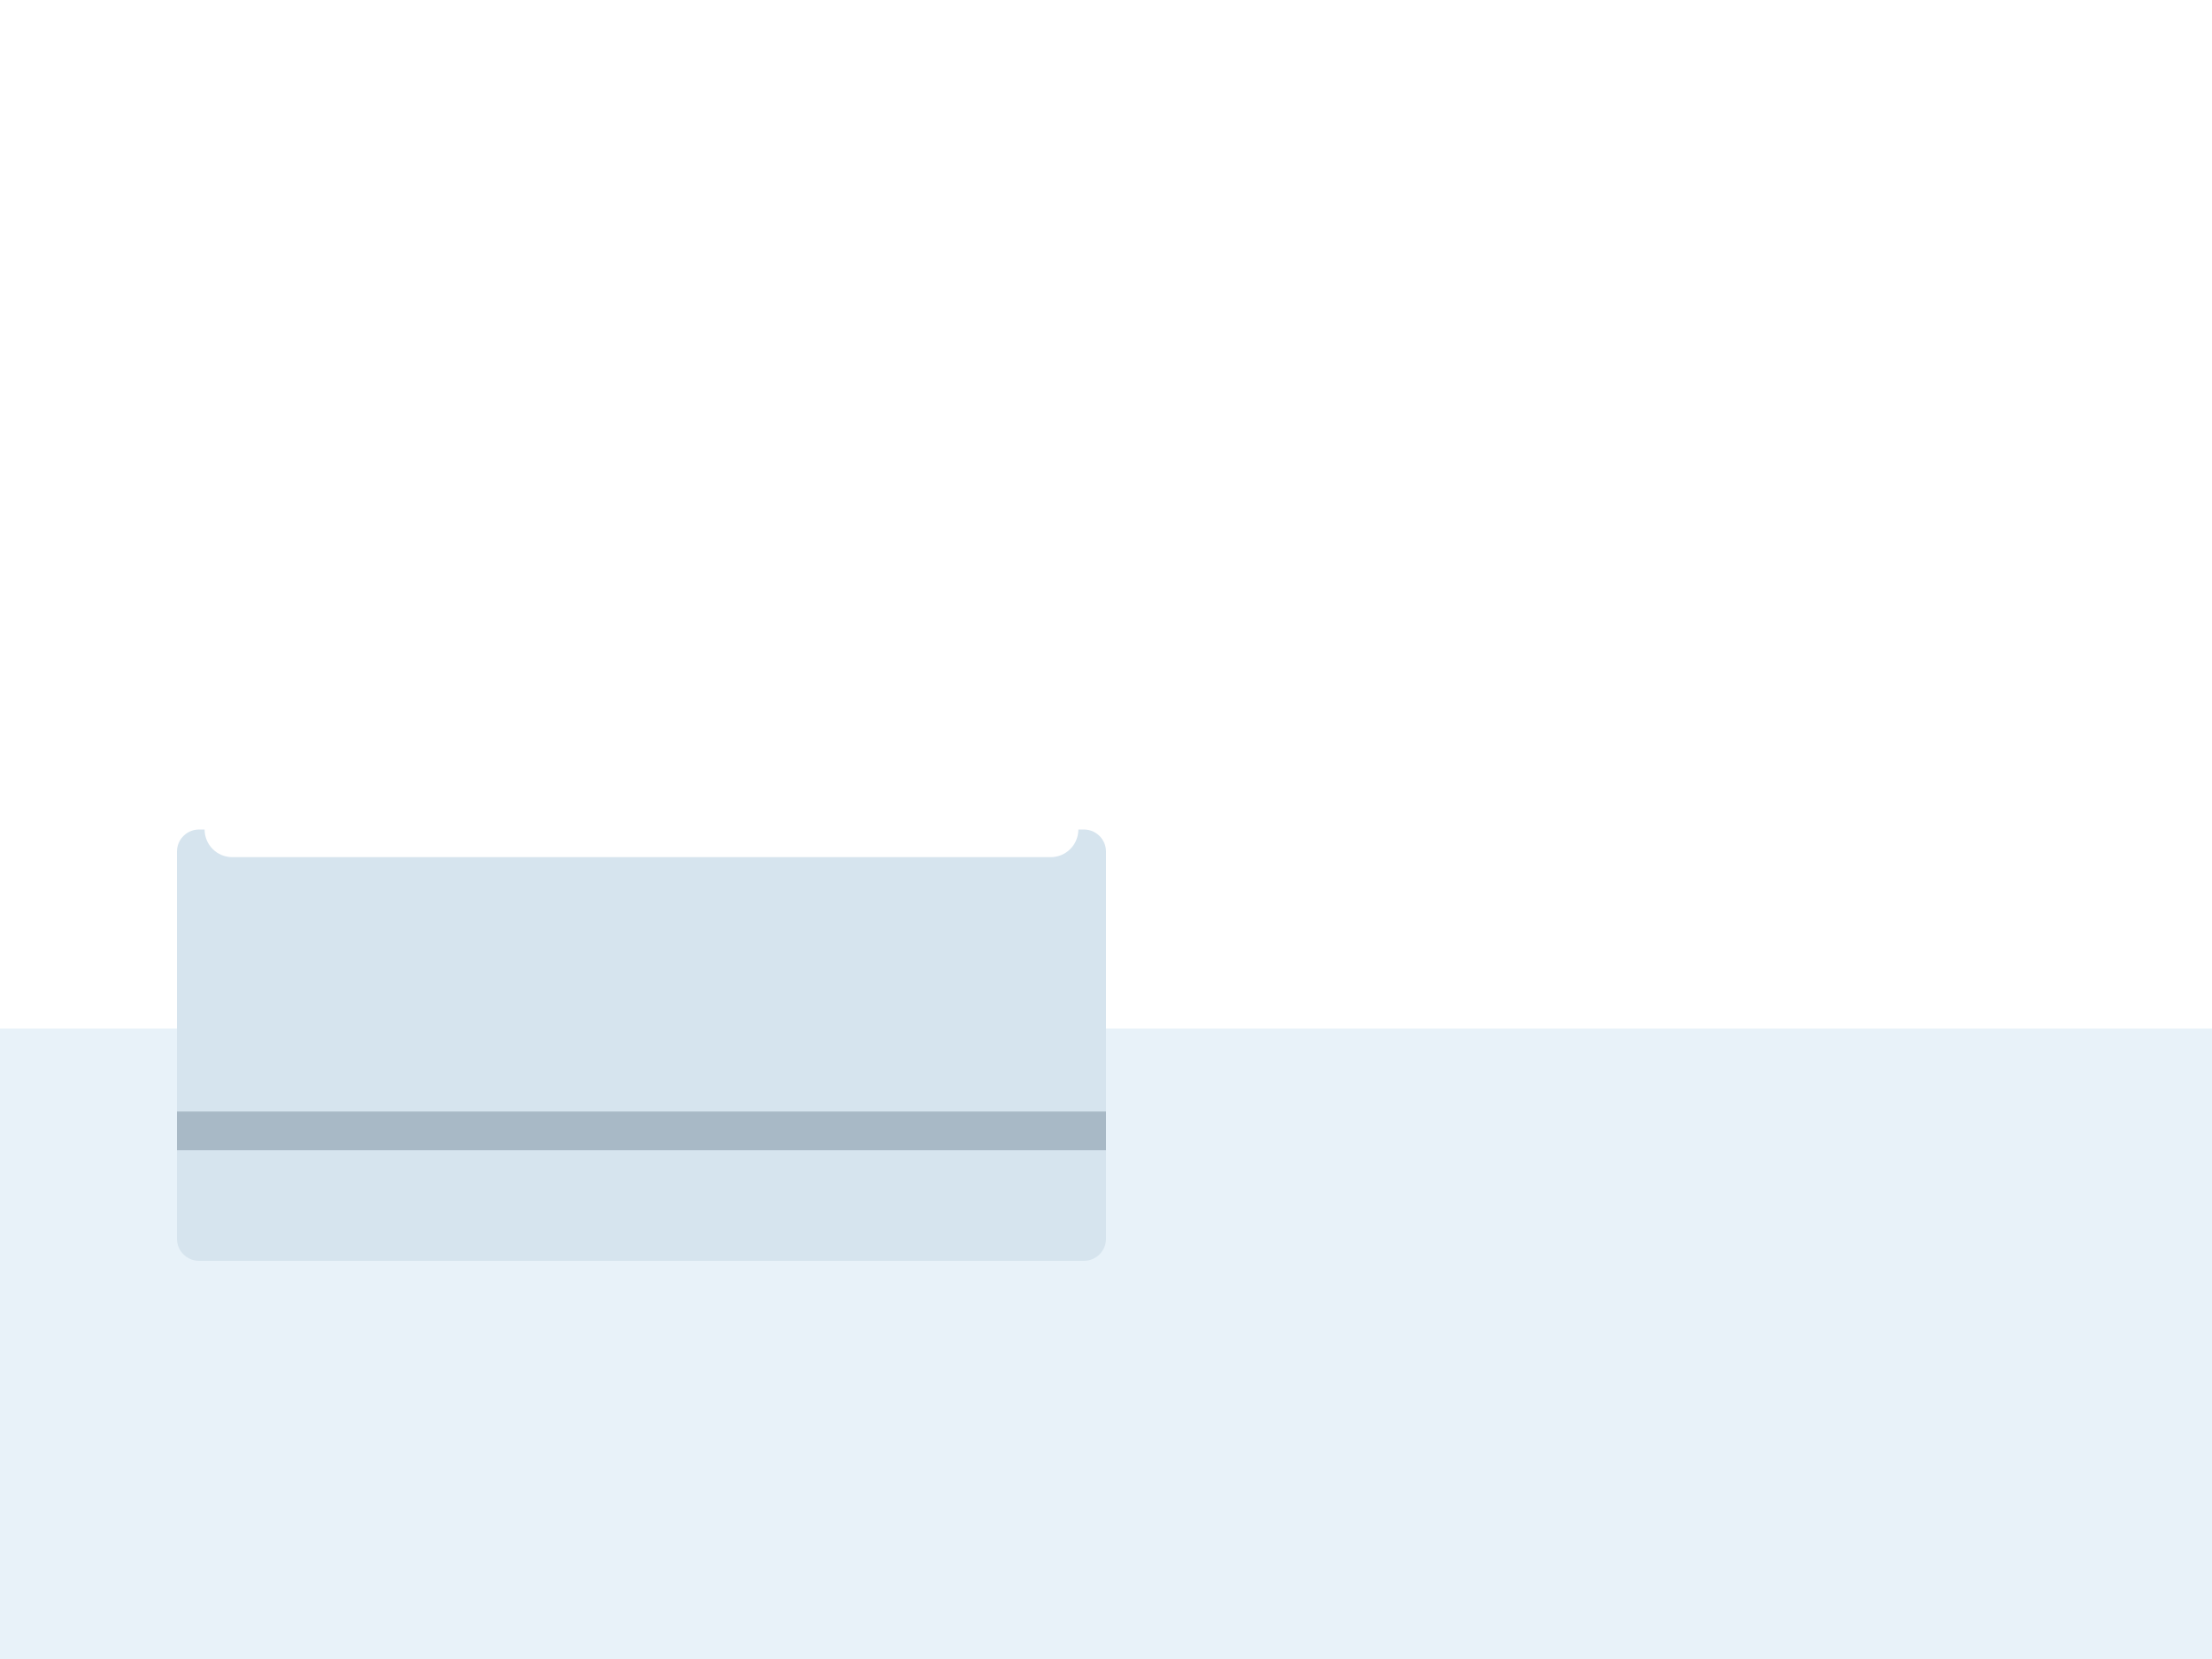
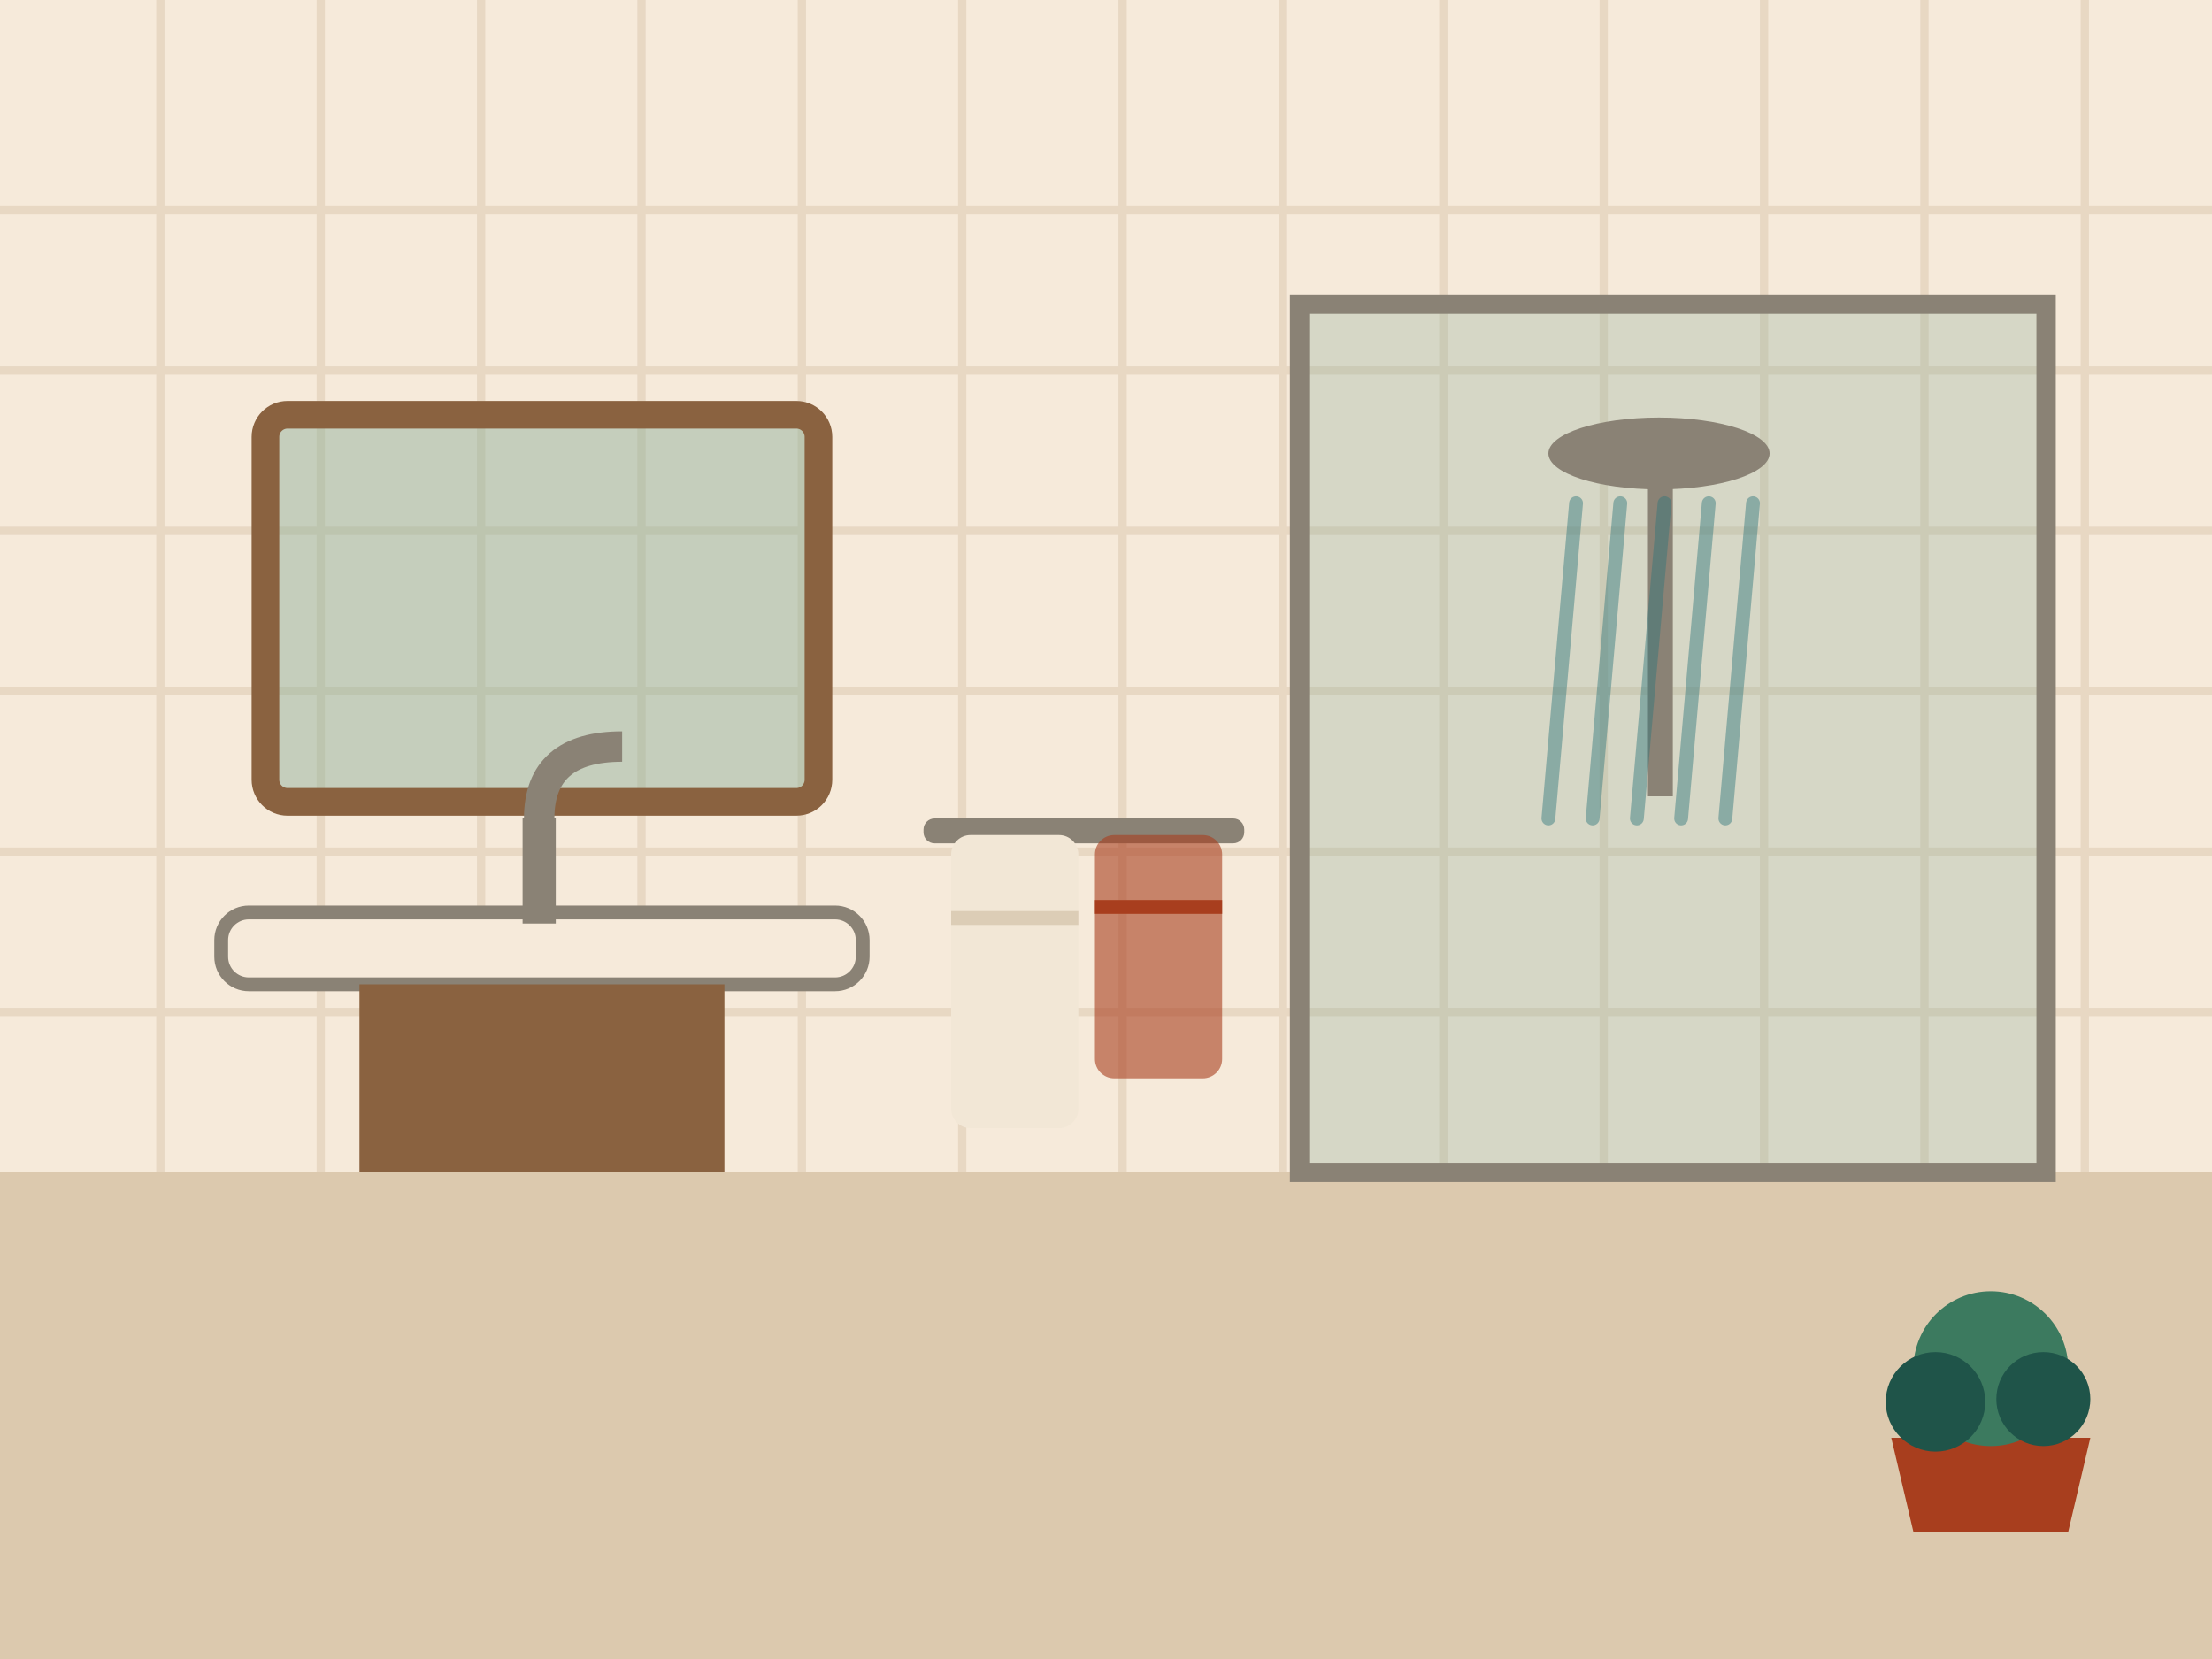
<svg xmlns="http://www.w3.org/2000/svg" viewBox="0 0 800 600" width="800" height="600" role="img" aria-label="Phòng tắm riêng">
-   <rect width="800" height="600" fill="#FFFFFF" />
-   <rect y="372" width="800" height="228" fill="#E8F2F9" />
-   <rect x="64" y="300" width="336" height="156" rx="8" fill="#D6E4EE" />
-   <rect x="74" y="276" width="316" height="34" rx="10" fill="#FFFFFF" />
-   <rect x="64" y="402" width="336" height="14" fill="#7A8E9D" opacity="0.5" />
+   <rect width="800" height="600" fill="#F6EADA" />
+   <line x1="0" y1="76" x2="800" y2="76" stroke="#E8D8C3" stroke-width="3" />
+   <line x1="0" y1="134" x2="800" y2="134" stroke="#E8D8C3" stroke-width="3" />
+   <line x1="0" y1="192" x2="800" y2="192" stroke="#E8D8C3" stroke-width="3" />
+   <line x1="0" y1="250" x2="800" y2="250" stroke="#E8D8C3" stroke-width="3" />
+   <line x1="0" y1="308" x2="800" y2="308" stroke="#E8D8C3" stroke-width="3" />
+   <line x1="0" y1="366" x2="800" y2="366" stroke="#E8D8C3" stroke-width="3" />
+   <line x1="58" y1="0" x2="58" y2="424" stroke="#E8D8C3" stroke-width="3" />
+   <line x1="116" y1="0" x2="116" y2="424" stroke="#E8D8C3" stroke-width="3" />
+   <line x1="174" y1="0" x2="174" y2="424" stroke="#E8D8C3" stroke-width="3" />
+   <line x1="232" y1="0" x2="232" y2="424" stroke="#E8D8C3" stroke-width="3" />
+   <line x1="290" y1="0" x2="290" y2="424" stroke="#E8D8C3" stroke-width="3" />
+   <line x1="348" y1="0" x2="348" y2="424" stroke="#E8D8C3" stroke-width="3" />
+   <line x1="406" y1="0" x2="406" y2="424" stroke="#E8D8C3" stroke-width="3" />
+   <line x1="464" y1="0" x2="464" y2="424" stroke="#E8D8C3" stroke-width="3" />
+   <line x1="522" y1="0" x2="522" y2="424" stroke="#E8D8C3" stroke-width="3" />
+   <line x1="580" y1="0" x2="580" y2="424" stroke="#E8D8C3" stroke-width="3" />
+   <line x1="638" y1="0" x2="638" y2="424" stroke="#E8D8C3" stroke-width="3" />
+   <line x1="696" y1="0" x2="696" y2="424" stroke="#E8D8C3" stroke-width="3" />
+   <line x1="754" y1="0" x2="754" y2="424" stroke="#E8D8C3" stroke-width="3" />
+   <rect y="424" width="800" height="176" fill="#DCC9AE" />
+   <rect x="470" y="110" width="270" height="314" fill="#89AC96" opacity=".30" />
+   <rect x="470" y="110" width="270" height="314" fill="none" stroke="#8A8275" stroke-width="7" />
+   <rect x="596" y="168" width="9" height="120" fill="#8A8275" />
+   <ellipse cx="600" cy="164" rx="40" ry="13" fill="#8A8275" />
+   <line x1="570" y1="182" x2="560" y2="296" stroke="#2E757A" stroke-width="5" opacity=".45" stroke-linecap="round" />
+   <line x1="586" y1="182" x2="576" y2="296" stroke="#2E757A" stroke-width="5" opacity=".45" stroke-linecap="round" />
+   <line x1="602" y1="182" x2="592" y2="296" stroke="#2E757A" stroke-width="5" opacity=".45" stroke-linecap="round" />
+   <line x1="618" y1="182" x2="608" y2="296" stroke="#2E757A" stroke-width="5" opacity=".45" stroke-linecap="round" />
+   <line x1="634" y1="182" x2="624" y2="296" stroke="#2E757A" stroke-width="5" opacity=".45" stroke-linecap="round" />
+   <rect x="96" y="150" width="200" height="140" rx="8" fill="#89AC96" opacity=".45" />
+   <rect x="96" y="150" width="200" height="140" rx="8" fill="none" stroke="#8A6240" stroke-width="10" />
+   <rect x="80" y="330" width="232" height="26" rx="10" fill="#F6EADA" />
+   <rect x="80" y="330" width="232" height="26" rx="10" fill="none" stroke="#8A8275" stroke-width="5" />
+   <rect x="130" y="356" width="132" height="68" fill="#8A6240" />
+   <rect x="189" y="296" width="12" height="38" fill="#8A8275" />
+   <path d="M195 296 q0 -26 30 -26" stroke="#8A8275" stroke-width="11" fill="none" />
+   <rect x="334" y="296" width="116" height="9" rx="4" fill="#8A8275" />
+   <rect x="344" y="302" width="46" height="106" rx="7" fill="#F2E7D6" />
+   <line x1="344" y1="332" x2="390" y2="332" stroke="#DCCDB6" stroke-width="5" />
+   <rect x="396" y="302" width="46" height="88" rx="7" fill="#A83E1E" opacity=".6" />
+   <line x1="396" y1="328" x2="442" y2="328" stroke="#A83E1E" stroke-width="5" />
+   <path d="M684 520 l8 34 h56 l8 -34z" fill="#A83E1E" />
+   <circle cx="720" cy="495" r="28" fill="#3C7A5F" />
+   <circle cx="700" cy="507" r="18" fill="#1F5449" />
+   <circle cx="739" cy="506" r="17" fill="#1F5449" />
</svg>
